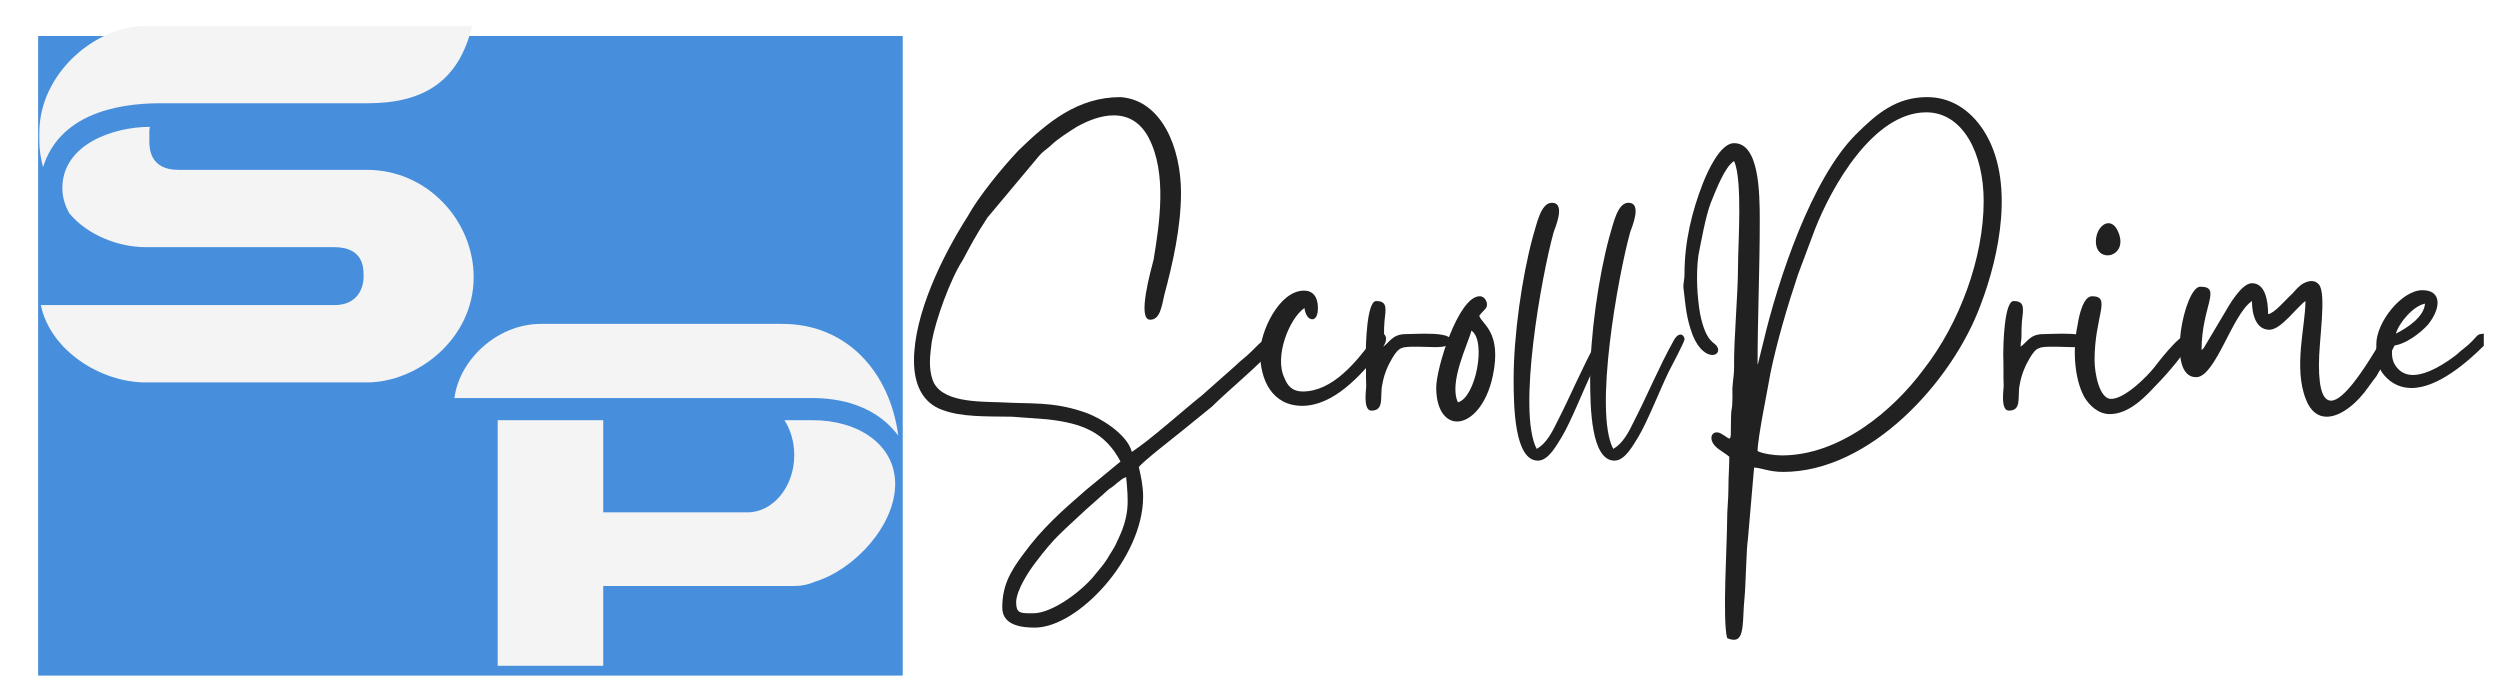
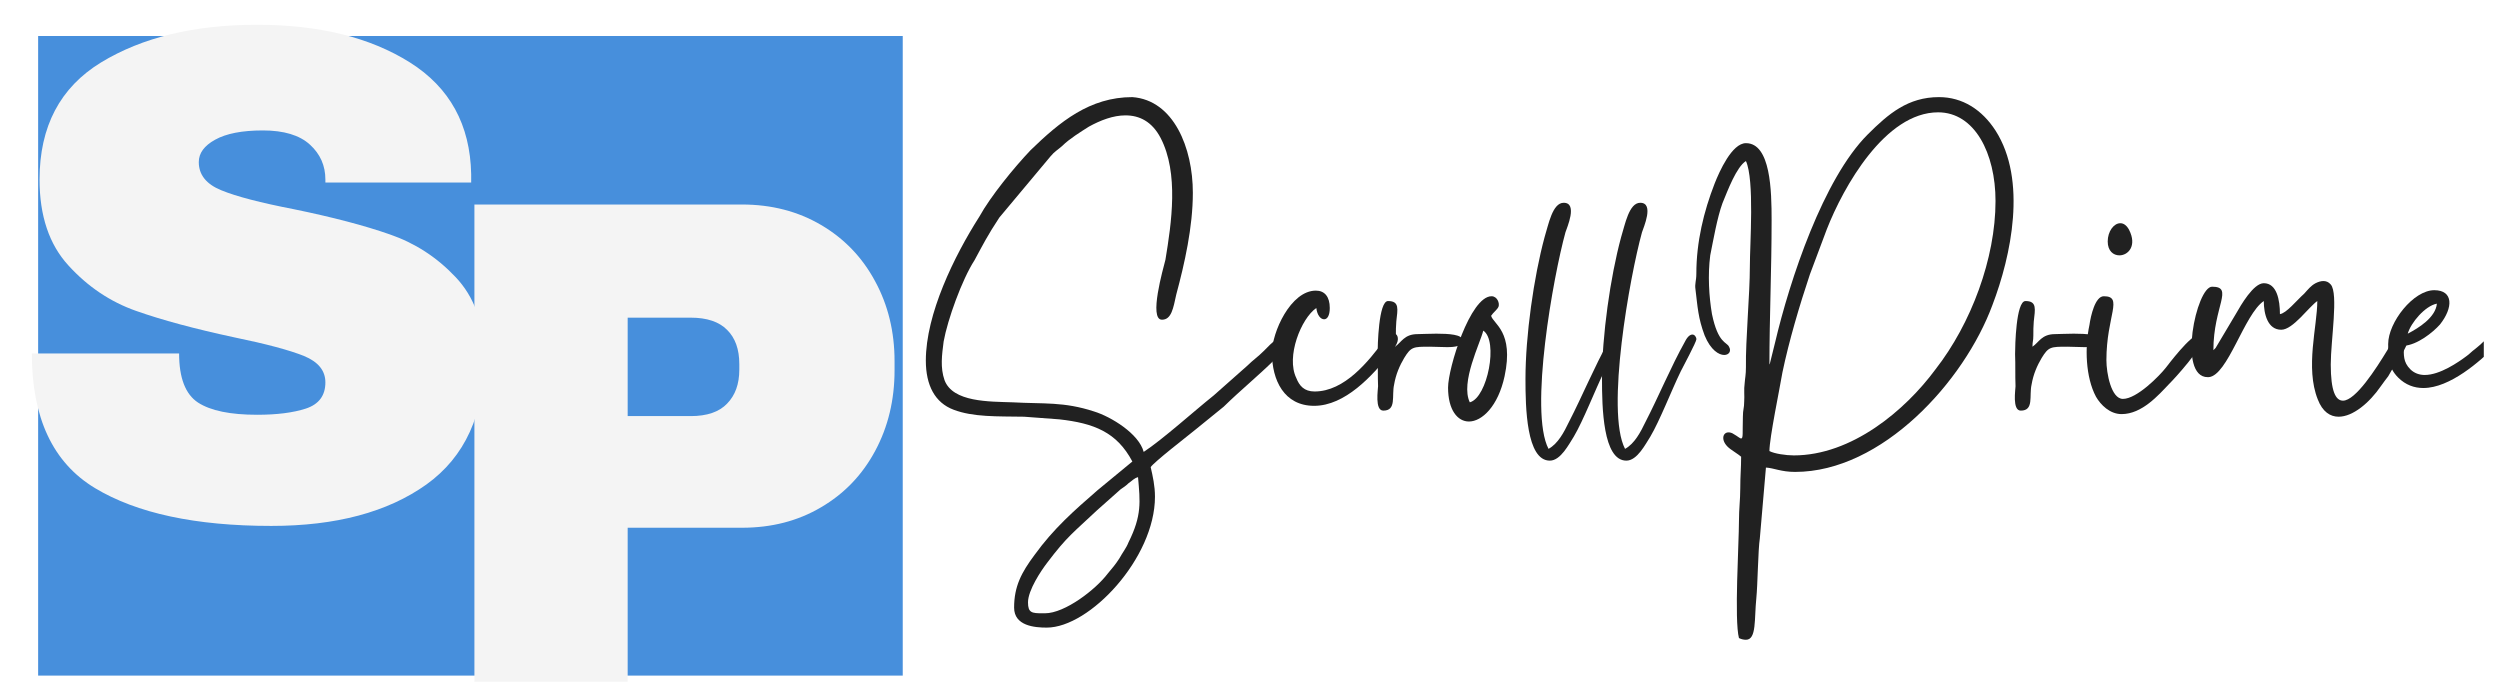
<svg xmlns="http://www.w3.org/2000/svg" width="209" zoomAndPan="magnify" viewBox="0 0 156.75 43.5" height="58" preserveAspectRatio="xMidYMid meet" version="1.0">
  <defs>
    <g />
-     <clipPath id="4002fbcbd0">
+     <clipPath id="38ad5c8b16">
      <path d="M 2.391 2.258 L 56.602 2.258 L 56.602 42.359 L 2.391 42.359 Z M 2.391 2.258 " clip-rule="nonzero" />
    </clipPath>
-     <clipPath id="1960f8f287">
-       <path d="M 148 18 L 155.734 18 L 155.734 25 L 148 25 Z M 148 18 " clip-rule="nonzero" />
+     <clipPath id="adc70c554b">
+       <path d="M 149 18 L 155.734 18 L 155.734 25 L 149 25 Z M 149 18 " clip-rule="nonzero" />
    </clipPath>
  </defs>
-   <g clip-path="url(#4002fbcbd0)">
+   <g clip-path="url(#38ad5c8b16)">
    <path fill="#478fdc" d="M 2.391 2.258 L 56.602 2.258 L 56.602 42.359 L 2.391 42.359 Z M 2.391 2.258 " fill-opacity="1" fill-rule="nonzero" />
  </g>
  <g fill="#f4f4f4" fill-opacity="1">
-     <g transform="translate(1.453063, 24.01265)">
+     <g transform="translate(0.104799, 32.44412)">
      <g>
-         <path d="M 21.547 -13.363 L 9.73 -13.363 C 7.945 -13.363 7.91 -14.711 7.91 -15.184 L 7.91 -15.688 C 7.91 -15.789 7.91 -15.922 7.945 -16.059 C 5.621 -16.059 2.457 -14.945 2.457 -12.219 C 2.457 -11.648 2.625 -11.109 2.895 -10.637 C 4.039 -9.258 5.992 -8.516 7.676 -8.516 L 19.492 -8.516 C 21.277 -8.516 21.344 -7.305 21.344 -6.766 L 21.344 -6.699 C 21.344 -6.699 21.445 -4.883 19.492 -4.883 L 1.109 -4.883 C 1.684 -2.055 4.848 -0.035 7.676 -0.035 L 21.547 -0.035 C 24.711 -0.035 28.246 -2.762 28.246 -6.633 C 28.246 -10.133 25.383 -13.363 21.547 -13.363 Z M 7.676 -22.387 C 4.543 -22.387 1.012 -19.426 1.012 -15.688 L 1.012 -15.184 C 1.012 -14.609 1.109 -14.039 1.246 -13.535 C 2.254 -16.73 5.621 -17.539 8.617 -17.539 L 21.613 -17.539 C 25.148 -17.539 27.336 -18.953 28.145 -22.387 Z M 7.676 -22.387 " />
+         <path d="M 16.016 -30.891 C 19.898 -30.891 23.094 -30.102 25.594 -28.531 C 28.094 -26.957 29.375 -24.625 29.438 -21.531 L 29.438 -21 L 20.297 -21 L 20.297 -21.188 C 20.297 -22.062 19.973 -22.789 19.328 -23.375 C 18.68 -23.969 17.695 -24.266 16.375 -24.266 C 15.07 -24.266 14.078 -24.07 13.391 -23.688 C 12.703 -23.312 12.359 -22.844 12.359 -22.281 C 12.359 -21.488 12.828 -20.898 13.766 -20.516 C 14.703 -20.129 16.219 -19.734 18.312 -19.328 C 20.75 -18.828 22.754 -18.301 24.328 -17.75 C 25.91 -17.207 27.285 -16.316 28.453 -15.078 C 29.629 -13.848 30.234 -12.176 30.266 -10.062 C 30.266 -6.469 29.051 -3.801 26.625 -2.062 C 24.195 -0.332 20.957 0.531 16.906 0.531 C 12.164 0.531 8.477 -0.258 5.844 -1.844 C 3.207 -3.438 1.891 -6.25 1.891 -10.281 L 11.125 -10.281 C 11.125 -8.75 11.52 -7.723 12.312 -7.203 C 13.102 -6.691 14.336 -6.438 16.016 -6.438 C 17.254 -6.438 18.273 -6.566 19.078 -6.828 C 19.891 -7.098 20.297 -7.645 20.297 -8.469 C 20.297 -9.207 19.848 -9.758 18.953 -10.125 C 18.055 -10.488 16.594 -10.879 14.562 -11.297 C 12.094 -11.828 10.047 -12.379 8.422 -12.953 C 6.805 -13.523 5.395 -14.473 4.188 -15.797 C 2.977 -17.117 2.375 -18.914 2.375 -21.188 C 2.375 -24.508 3.66 -26.957 6.234 -28.531 C 8.816 -30.102 12.078 -30.891 16.016 -30.891 Z M 16.016 -30.891 " />
      </g>
    </g>
  </g>
  <g fill="#f4f4f4" fill-opacity="1">
-     <g transform="translate(29.59262, 41.77727)">
+     <g transform="translate(26.52671, 42.74522)">
      <g>
-         <path d="M 19.402 -21.469 L 4.324 -21.469 C 1.551 -21.469 -0.809 -19.176 -1.098 -16.82 L 21.371 -16.82 C 22.918 -16.82 25.18 -16.43 26.633 -14.59 L 26.73 -14.461 C 26.211 -18.434 23.5 -21.5 19.402 -21.469 Z M 21.371 -15.43 L 19.594 -15.43 C 19.98 -14.816 20.207 -14.074 20.207 -13.234 C 20.207 -11.266 18.883 -9.652 17.27 -9.652 L 8.23 -9.652 L 8.23 -15.43 L 1.613 -15.43 L 1.613 -0.031 L 8.23 -0.031 L 8.23 -5.035 L 20.207 -5.035 C 20.691 -5.035 21.113 -5.133 21.469 -5.293 C 23.953 -6.035 26.535 -8.812 26.535 -11.426 C 26.535 -13.914 24.211 -15.43 21.371 -15.43 Z M 21.371 -15.43 " />
+         <path d="M 20 -29.922 C 21.852 -29.922 23.504 -29.492 24.953 -28.641 C 26.41 -27.785 27.539 -26.609 28.344 -25.109 C 29.156 -23.617 29.562 -21.945 29.562 -20.094 L 29.562 -19.531 C 29.562 -17.664 29.156 -15.977 28.344 -14.469 C 27.539 -12.969 26.41 -11.789 24.953 -10.938 C 23.504 -10.082 21.852 -9.656 20 -9.656 L 12.828 -9.656 L 12.828 0 L 3.219 0 L 3.219 -29.922 Z M 12.828 -16.656 L 16.781 -16.656 C 17.801 -16.656 18.562 -16.914 19.062 -17.438 C 19.57 -17.957 19.828 -18.664 19.828 -19.562 L 19.828 -19.922 C 19.828 -20.848 19.57 -21.562 19.062 -22.062 C 18.562 -22.57 17.801 -22.828 16.781 -22.828 L 12.828 -22.828 Z M 12.828 -16.656 " />
      </g>
    </g>
  </g>
  <g fill="#212121" fill-opacity="1">
-     <g transform="translate(57.30691, 25.85506)">
+     <g transform="translate(58.04957, 25.85506)">
      <g>
        <path d="M 7.469 12.598 C 7.418 12.598 7.363 12.598 7.309 12.598 C 6.652 12.598 6.406 12.57 6.406 11.914 C 6.406 11.152 7.227 9.926 7.605 9.434 C 8.859 7.77 9.27 7.523 10.742 6.133 L 12.215 4.824 C 12.406 4.691 12.543 4.609 12.707 4.445 C 12.949 4.281 13.031 4.145 13.305 4.062 C 13.441 5.617 13.551 6.461 12.707 8.152 C 12.57 8.508 12.324 8.805 12.133 9.16 C 11.887 9.543 11.695 9.762 11.398 10.117 C 10.66 11.098 8.727 12.598 7.469 12.598 Z M 0 -3.246 C 0 -1.691 0.574 -0.602 1.746 -0.164 C 2.973 0.301 4.445 0.246 6.16 0.273 L 8.371 0.438 C 10.523 0.68 11.969 1.227 12.949 3.082 L 10.77 4.879 C 9.297 6.16 8.016 7.281 6.816 8.941 C 6 10.035 5.535 10.906 5.535 12.242 C 5.535 13.387 6.816 13.496 7.578 13.496 C 10.277 13.496 14.367 9.133 14.367 5.289 C 14.367 4.609 14.23 4.008 14.098 3.434 C 14.312 3.109 16.359 1.527 16.93 1.062 L 18.676 -0.355 C 19.793 -1.445 20.723 -2.18 21.922 -3.355 C 23.148 -4.582 22.656 -3.871 22.656 -4.582 C 22.52 -4.609 22.41 -4.664 22.277 -4.664 C 22.059 -4.664 21.812 -4.5 21.184 -3.844 C 20.832 -3.488 20.504 -3.273 20.148 -2.918 L 18.051 -1.062 C 16.824 -0.082 14.859 1.691 13.66 2.48 C 13.359 1.336 11.613 0.273 10.551 -0.055 C 8.645 -0.68 7.391 -0.52 5.453 -0.629 C 3.98 -0.68 1.691 -0.629 1.172 -2.02 C 0.898 -2.809 1.008 -3.598 1.117 -4.445 C 1.363 -5.809 2.262 -8.316 3.055 -9.543 C 3.57 -10.496 3.871 -11.098 4.609 -12.215 L 7.824 -16.059 C 8.07 -16.359 8.289 -16.469 8.562 -16.715 C 8.996 -17.148 9.707 -17.586 10.223 -17.914 C 10.961 -18.32 11.75 -18.621 12.516 -18.621 C 13.387 -18.621 14.18 -18.242 14.723 -17.203 C 15.867 -14.996 15.406 -11.887 15.023 -9.57 C 14.887 -9.023 13.961 -5.809 14.805 -5.809 C 15.406 -5.809 15.516 -6.543 15.703 -7.391 C 16.223 -9.324 16.742 -11.613 16.742 -13.77 C 16.742 -16.578 15.543 -19.578 12.949 -19.766 C 10.277 -19.766 8.398 -18.215 6.57 -16.441 C 5.535 -15.352 4.062 -13.551 3.355 -12.27 C 1.773 -9.789 0 -6.16 0 -3.246 Z M 0 -3.246 " />
      </g>
    </g>
  </g>
  <g fill="#212121" fill-opacity="1">
-     <g transform="translate(79.00905, 25.85506)">
+     <g transform="translate(79.75171, 25.85506)">
      <g>
        <path d="M 0 -3.734 C 0 -2.02 0.762 -0.41 2.645 -0.41 C 4.582 -0.41 6.297 -2.289 7.418 -3.707 C 7.551 -3.871 7.742 -4.117 7.824 -4.309 C 7.988 -4.664 7.852 -4.961 7.605 -4.961 C 7.469 -4.961 7.254 -4.824 7.062 -4.555 C 6.055 -3.191 4.555 -1.309 2.672 -1.309 C 2.02 -1.309 1.719 -1.664 1.527 -2.152 C 0.871 -3.488 1.828 -5.891 2.781 -6.543 C 2.836 -6.082 3.055 -5.836 3.273 -5.836 C 3.461 -5.836 3.625 -6.055 3.625 -6.543 C 3.625 -7.254 3.301 -7.633 2.754 -7.633 C 1.172 -7.633 0 -5.016 0 -3.734 Z M 0 -3.734 " />
      </g>
    </g>
  </g>
  <g fill="#212121" fill-opacity="1">
-     <g transform="translate(85.60693, 25.85506)">
+     <g transform="translate(86.34959, 25.85506)">
      <g>
        <path d="M 0.383 -0.109 C 1.227 -0.109 0.898 -1.035 1.062 -1.746 C 1.172 -2.398 1.418 -2.945 1.691 -3.406 C 2.125 -4.117 2.262 -4.117 3.301 -4.117 C 3.598 -4.117 4.008 -4.09 4.363 -4.09 C 4.906 -4.09 5.344 -4.145 5.344 -4.527 C 5.344 -4.879 4.5 -4.934 3.707 -4.934 C 3.246 -4.934 2.781 -4.906 2.535 -4.906 C 1.691 -4.906 1.527 -4.391 1.117 -4.117 C 1.117 -4.473 1.172 -4.445 1.172 -4.824 C 1.172 -5.098 1.172 -5.426 1.199 -5.699 C 1.281 -6.461 1.418 -6.98 0.68 -6.98 C 0.082 -6.98 0.027 -4.145 0.027 -3.652 C 0.055 -2.973 0.027 -2.289 0.055 -1.637 C 0.055 -1.445 -0.164 -0.109 0.383 -0.109 Z M 0.383 -0.109 " />
      </g>
    </g>
  </g>
  <g fill="#212121" fill-opacity="1">
-     <g transform="translate(90.05096, 25.85506)">
+     <g transform="translate(90.79362, 25.85506)">
      <g>
        <path d="M 1.363 -0.629 C 0.762 -1.883 2.02 -4.336 2.207 -5.125 C 3.164 -4.5 2.48 -0.926 1.363 -0.629 Z M 0 -1.555 C 0 -0.137 0.602 0.574 1.309 0.574 C 2.125 0.574 3.137 -0.383 3.543 -2.262 C 4.145 -5.07 2.836 -5.535 2.699 -6.055 C 2.836 -6.27 3.082 -6.434 3.164 -6.625 C 3.246 -6.844 3.082 -7.281 2.727 -7.281 C 1.391 -7.281 0 -2.781 0 -1.555 Z M 0 -1.555 " />
      </g>
    </g>
  </g>
  <g fill="#212121" fill-opacity="1">
-     <g transform="translate(94.84942, 25.85506)">
+     <g transform="translate(95.59208, 25.85506)">
      <g>
        <path d="M 0.055 -2.098 C 0.055 -0.328 0.109 3.027 1.582 3.027 C 2.262 3.027 2.781 1.992 3.082 1.527 C 3.68 0.52 4.418 -1.391 4.988 -2.562 C 5.125 -2.836 5.973 -4.418 5.973 -4.582 C 5.973 -4.719 5.863 -4.879 5.727 -4.879 C 5.59 -4.879 5.426 -4.77 5.262 -4.445 C 4.391 -2.891 3.598 -0.98 2.781 0.602 C 2.48 1.227 2.098 1.965 1.5 2.289 C 0.273 -0.055 1.801 -8.535 2.562 -11.289 C 2.645 -11.559 3.355 -13.141 2.453 -13.141 C 1.746 -13.141 1.5 -11.777 1.254 -10.988 C 0.574 -8.48 0.055 -4.797 0.055 -2.098 Z M 0.055 -2.098 " />
      </g>
    </g>
  </g>
  <g fill="#212121" fill-opacity="1">
-     <g transform="translate(99.64788, 25.85506)">
+     <g transform="translate(100.3905, 25.85506)">
      <g>
        <path d="M 0.055 -2.098 C 0.055 -0.328 0.109 3.027 1.582 3.027 C 2.262 3.027 2.781 1.992 3.082 1.527 C 3.68 0.52 4.418 -1.391 4.988 -2.562 C 5.125 -2.836 5.973 -4.418 5.973 -4.582 C 5.973 -4.719 5.863 -4.879 5.727 -4.879 C 5.59 -4.879 5.426 -4.77 5.262 -4.445 C 4.391 -2.891 3.598 -0.98 2.781 0.602 C 2.48 1.227 2.098 1.965 1.5 2.289 C 0.273 -0.055 1.801 -8.535 2.562 -11.289 C 2.645 -11.559 3.355 -13.141 2.453 -13.141 C 1.746 -13.141 1.5 -11.777 1.254 -10.988 C 0.574 -8.48 0.055 -4.797 0.055 -2.098 Z M 0.055 -2.098 " />
      </g>
    </g>
  </g>
  <g fill="#212121" fill-opacity="1">
-     <g transform="translate(104.4463, 25.85506)">
+     <g transform="translate(105.189, 25.85506)">
      <g>
        <path d="M 7.281 2.699 C 6.789 2.699 6.055 2.59 5.754 2.426 C 5.754 1.609 6.406 -1.527 6.57 -2.508 C 6.98 -4.473 7.633 -6.68 8.289 -8.645 L 9.352 -11.48 C 10.387 -14.125 13.004 -18.812 16.332 -18.812 C 18.621 -18.812 19.93 -16.25 19.93 -13.25 C 19.93 -9.652 18.402 -5.562 16.168 -2.699 C 14.258 -0.109 10.906 2.699 7.281 2.699 Z M 5.754 -3 C 5.754 -5.918 5.891 -8.914 5.891 -12.051 C 5.891 -13.879 5.836 -16.879 4.281 -16.879 C 3.406 -16.879 2.617 -15.105 2.316 -14.34 C 1.637 -12.598 1.172 -10.688 1.172 -8.699 C 1.172 -8.234 1.062 -8.07 1.117 -7.715 C 1.254 -6.598 1.281 -5.918 1.691 -4.824 C 2.07 -3.898 2.59 -3.598 2.918 -3.598 C 3.219 -3.598 3.383 -3.844 3.219 -4.117 C 3.082 -4.418 2.535 -4.309 2.152 -6.16 C 1.965 -7.254 1.883 -8.617 2.043 -9.844 C 2.234 -10.797 2.48 -12.215 2.809 -13.113 C 3.137 -13.906 3.68 -15.379 4.281 -15.758 C 4.824 -14.559 4.527 -10.578 4.527 -9.133 C 4.527 -7.391 4.254 -4.527 4.281 -2.836 C 4.281 -2.344 4.227 -2.18 4.199 -1.801 C 4.145 -1.445 4.199 -1.035 4.172 -0.68 C 4.172 -0.246 4.09 -0.191 4.09 0.273 C 4.062 1.309 4.117 1.637 3.98 1.637 C 3.898 1.637 3.762 1.5 3.516 1.363 C 3.406 1.281 3.273 1.254 3.191 1.254 C 2.781 1.254 2.672 1.855 3.328 2.316 C 3.543 2.48 3.789 2.617 3.98 2.781 C 3.98 3.516 3.926 3.953 3.926 4.77 C 3.926 5.48 3.844 6.027 3.844 6.816 C 3.844 8.18 3.543 13.031 3.844 14.152 C 4.008 14.23 4.145 14.258 4.281 14.258 C 4.961 14.258 4.797 12.949 4.934 11.641 C 5.016 10.852 5.043 8.59 5.152 7.906 L 5.535 3.461 C 6.027 3.488 6.488 3.734 7.363 3.734 C 12.816 3.734 17.969 -1.938 19.738 -6.734 C 20.914 -9.816 21.922 -14.559 19.93 -17.668 C 19.086 -18.977 17.859 -19.766 16.387 -19.766 C 14.449 -19.766 13.223 -18.73 11.914 -17.422 C 9.133 -14.641 7.035 -8.316 6.105 -4.363 L 5.781 -3.055 C 5.781 -3.027 5.754 -3.027 5.754 -3 Z M 5.754 -3 " />
      </g>
    </g>
  </g>
  <g fill="#212121" fill-opacity="1">
-     <g transform="translate(125.5759, 25.85506)">
+     <g transform="translate(126.3186, 25.85506)">
      <g>
        <path d="M 0.383 -0.109 C 1.227 -0.109 0.898 -1.035 1.062 -1.746 C 1.172 -2.398 1.418 -2.945 1.691 -3.406 C 2.125 -4.117 2.262 -4.117 3.301 -4.117 C 3.598 -4.117 4.008 -4.09 4.363 -4.09 C 4.906 -4.09 5.344 -4.145 5.344 -4.527 C 5.344 -4.879 4.5 -4.934 3.707 -4.934 C 3.246 -4.934 2.781 -4.906 2.535 -4.906 C 1.691 -4.906 1.527 -4.391 1.117 -4.117 C 1.117 -4.473 1.172 -4.445 1.172 -4.824 C 1.172 -5.098 1.172 -5.426 1.199 -5.699 C 1.281 -6.461 1.418 -6.98 0.68 -6.98 C 0.082 -6.98 0.027 -4.145 0.027 -3.652 C 0.055 -2.973 0.027 -2.289 0.055 -1.637 C 0.055 -1.445 -0.164 -0.109 0.383 -0.109 Z M 0.383 -0.109 " />
      </g>
    </g>
  </g>
  <g fill="#212121" fill-opacity="1">
-     <g transform="translate(130.02, 25.85506)">
+     <g transform="translate(130.7626, 25.85506)">
      <g>
        <path d="M 2.262 0.109 C 3.543 0.109 4.582 -1.09 5.234 -1.773 C 5.672 -2.207 7.309 -4.035 7.309 -4.555 C 7.309 -4.797 7.227 -4.879 7.117 -4.879 C 6.598 -4.879 5.152 -2.945 5.043 -2.809 C 4.637 -2.289 3.219 -0.844 2.344 -0.844 C 1.609 -0.844 1.309 -2.453 1.309 -3.273 C 1.309 -6.055 2.398 -7.281 1.145 -7.281 C 0.602 -7.281 0.328 -6.055 0.246 -5.48 C -0.055 -4.09 0 -2.207 0.656 -0.98 C 0.953 -0.465 1.527 0.109 2.262 0.109 Z M 1.391 -10.715 C 1.391 -10.117 1.746 -9.844 2.125 -9.844 C 2.672 -9.844 3.246 -10.441 2.727 -11.453 C 2.562 -11.75 2.371 -11.859 2.18 -11.859 C 1.773 -11.859 1.391 -11.344 1.391 -10.715 Z M 1.391 -10.715 " />
      </g>
    </g>
  </g>
  <g fill="#212121" fill-opacity="1">
-     <g transform="translate(136.2362, 25.85506)">
+     <g transform="translate(136.9788, 25.85506)">
      <g>
        <path d="M 1.445 -2.207 L 1.5 -2.207 C 2.699 -2.289 3.734 -6.16 4.961 -6.98 C 4.961 -6.16 5.207 -5.18 6.055 -5.18 C 6.789 -5.18 7.77 -6.598 8.316 -6.98 C 8.316 -5.398 7.551 -2.809 8.344 -0.816 C 8.645 -0.027 9.133 0.273 9.652 0.273 C 10.551 0.273 11.586 -0.602 12.297 -1.637 C 12.488 -1.91 12.598 -2.043 12.762 -2.262 C 12.922 -2.535 13.004 -2.699 13.168 -2.945 C 13.359 -3.246 13.961 -4.117 13.961 -4.445 C 13.961 -4.637 13.797 -4.797 13.688 -4.797 C 13.086 -4.797 12.949 -4.281 12.707 -3.898 C 11.996 -2.727 10.715 -0.734 9.926 -0.734 C 9.461 -0.734 9.16 -1.336 9.16 -3 C 9.16 -4.527 9.652 -7.445 9.16 -8.016 C 9.023 -8.18 8.859 -8.234 8.699 -8.234 C 8.535 -8.234 8.371 -8.18 8.207 -8.098 C 7.906 -7.934 7.742 -7.715 7.496 -7.445 C 7.008 -7.008 6.379 -6.215 5.973 -6.16 C 5.973 -7.035 5.781 -8.098 4.961 -8.098 C 4.309 -8.098 3.516 -6.707 3.219 -6.188 L 1.938 -4.035 C 1.883 -3.98 1.855 -3.953 1.801 -3.898 C 1.801 -6.652 3.109 -7.879 1.719 -7.879 C 0.734 -7.879 -0.465 -2.207 1.445 -2.207 Z M 1.445 -2.207 " />
      </g>
    </g>
  </g>
-   <g clip-path="url(#1960f8f287)">
+   <g clip-path="url(#adc70c554b)">
    <g fill="#212121" fill-opacity="1">
-       <g transform="translate(148.9684, 25.85506)">
+       <g transform="translate(149.7111, 25.85506)">
        <g>
          <path d="M 1.254 -4.934 C 1.445 -5.617 2.344 -6.68 3.082 -6.816 C 3 -5.945 1.938 -5.289 1.254 -4.934 Z M 0.027 -4.281 C 0.027 -3.516 0 -2.836 0.656 -2.18 C 1.117 -1.719 1.664 -1.527 2.234 -1.527 C 3.898 -1.527 5.781 -3.191 6.789 -4.199 C 7.035 -4.5 7.035 -4.527 6.953 -4.934 C 6.133 -4.934 6.57 -4.824 5.453 -3.953 C 5.262 -3.816 5.18 -3.707 4.961 -3.543 C 4.418 -3.137 3.273 -2.344 2.316 -2.344 C 1.992 -2.344 1.664 -2.453 1.418 -2.699 C 0.953 -3.164 1.008 -3.598 1.008 -4.172 C 1.855 -4.227 2.836 -5.016 3.273 -5.508 C 4.117 -6.57 4.117 -7.66 2.918 -7.66 C 1.609 -7.66 0.027 -5.645 0.027 -4.281 Z M 0.027 -4.281 " />
        </g>
      </g>
    </g>
  </g>
</svg>
